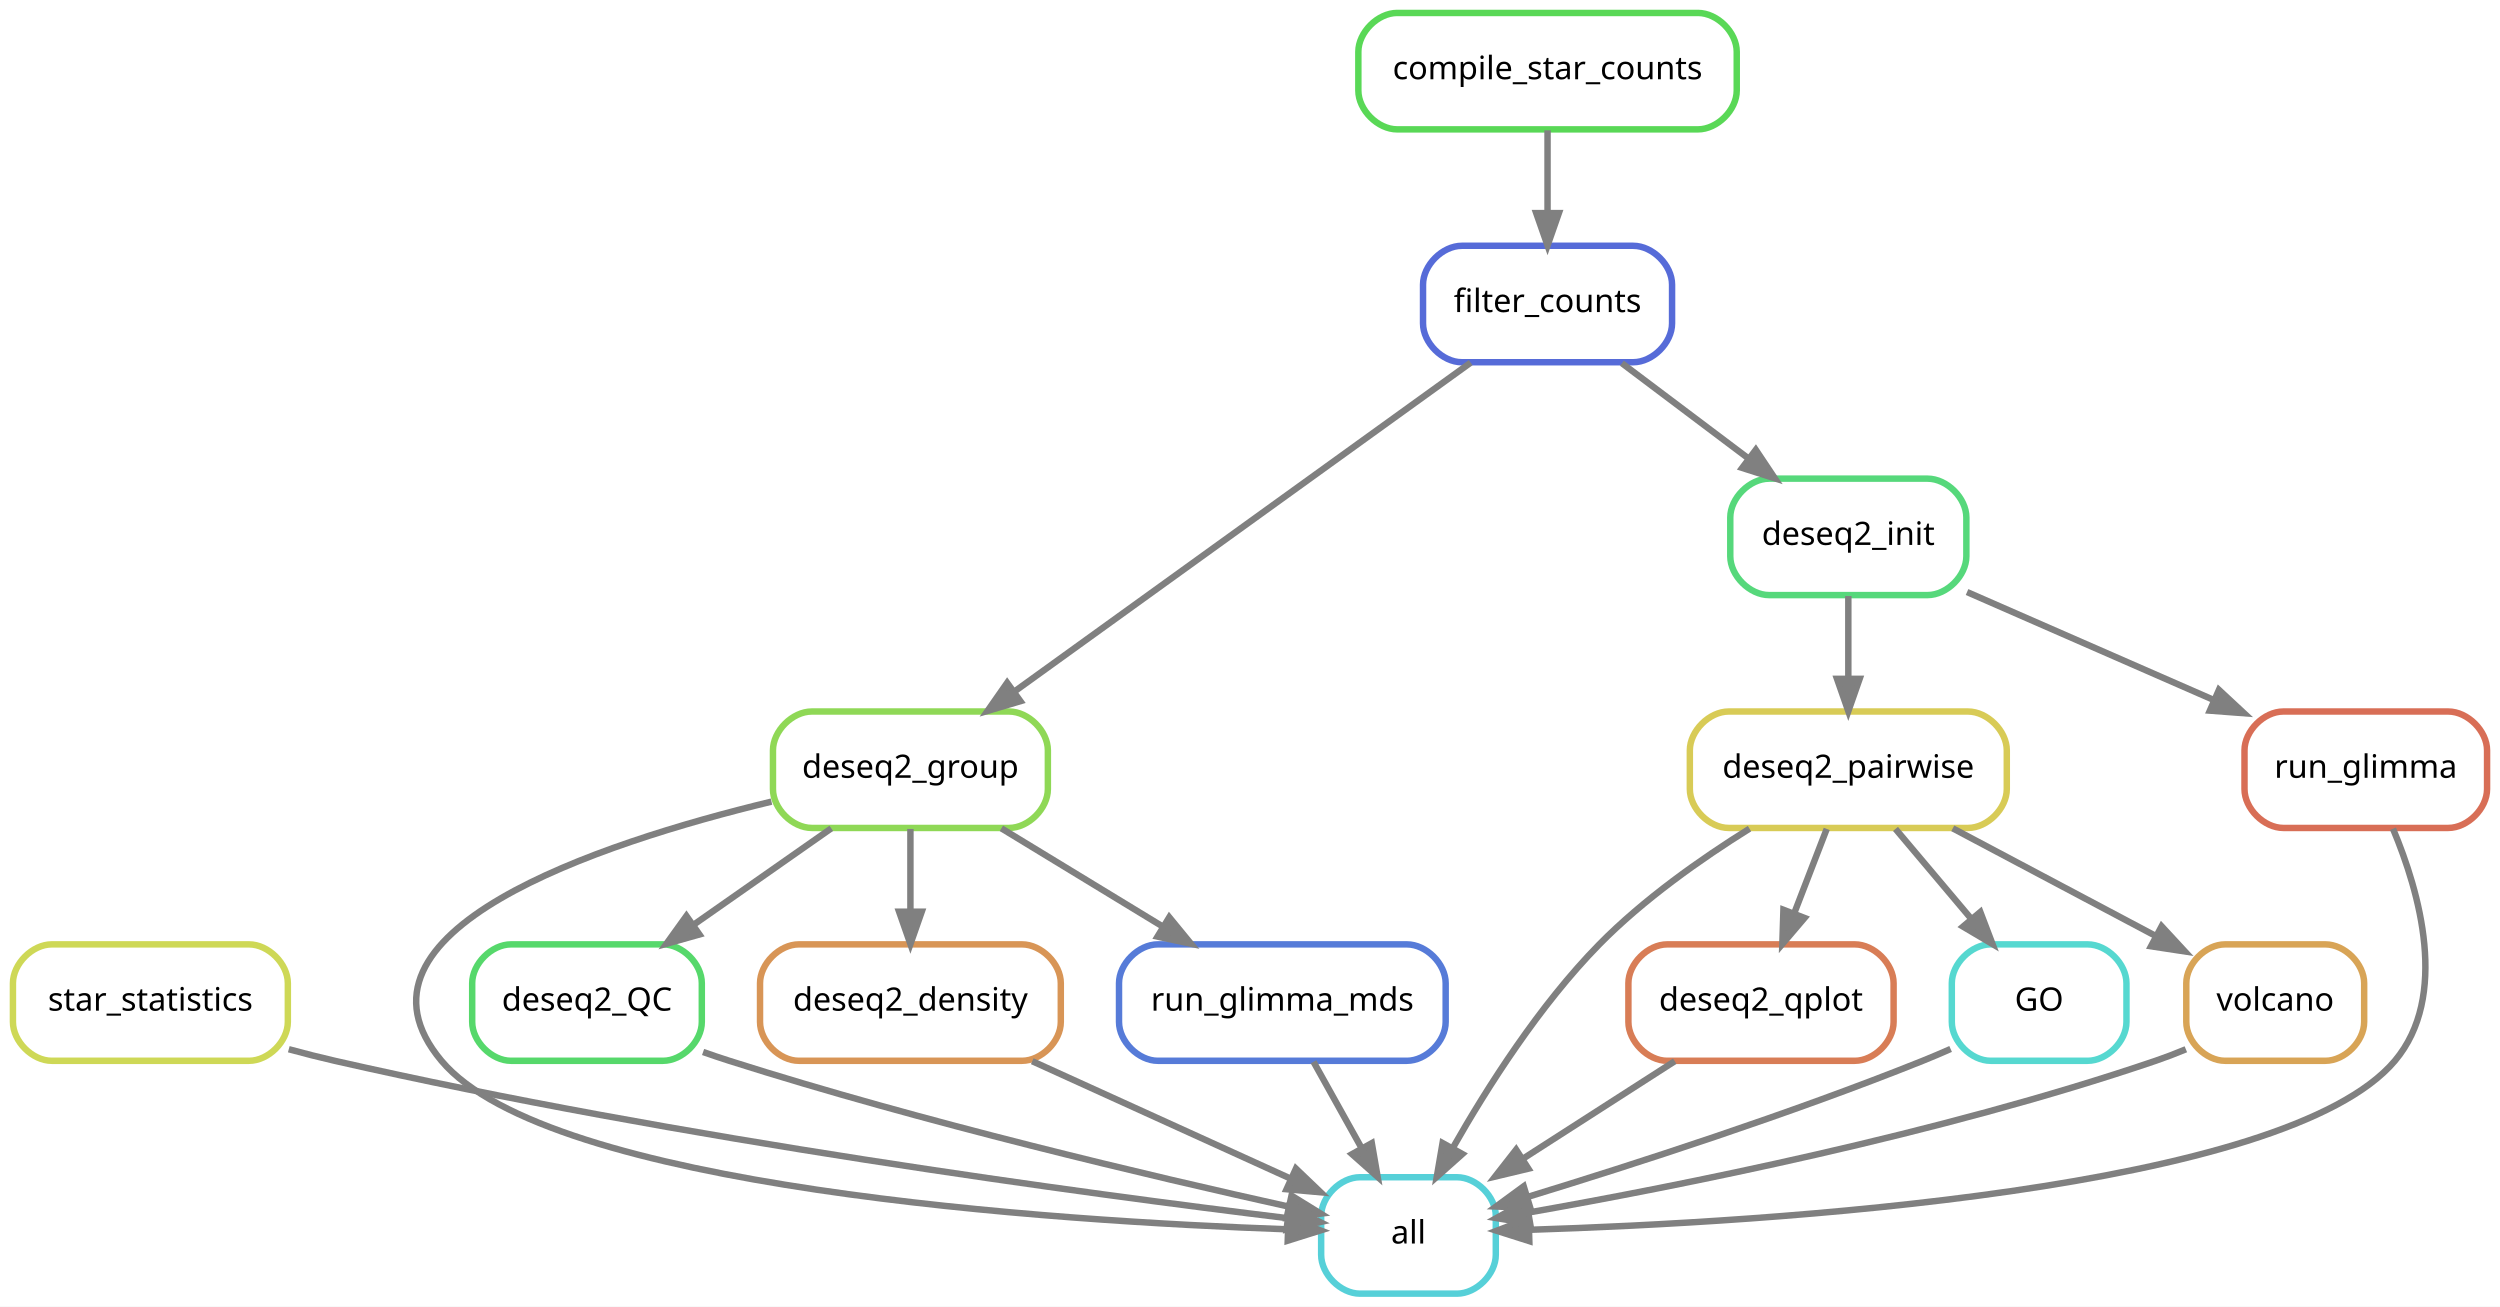
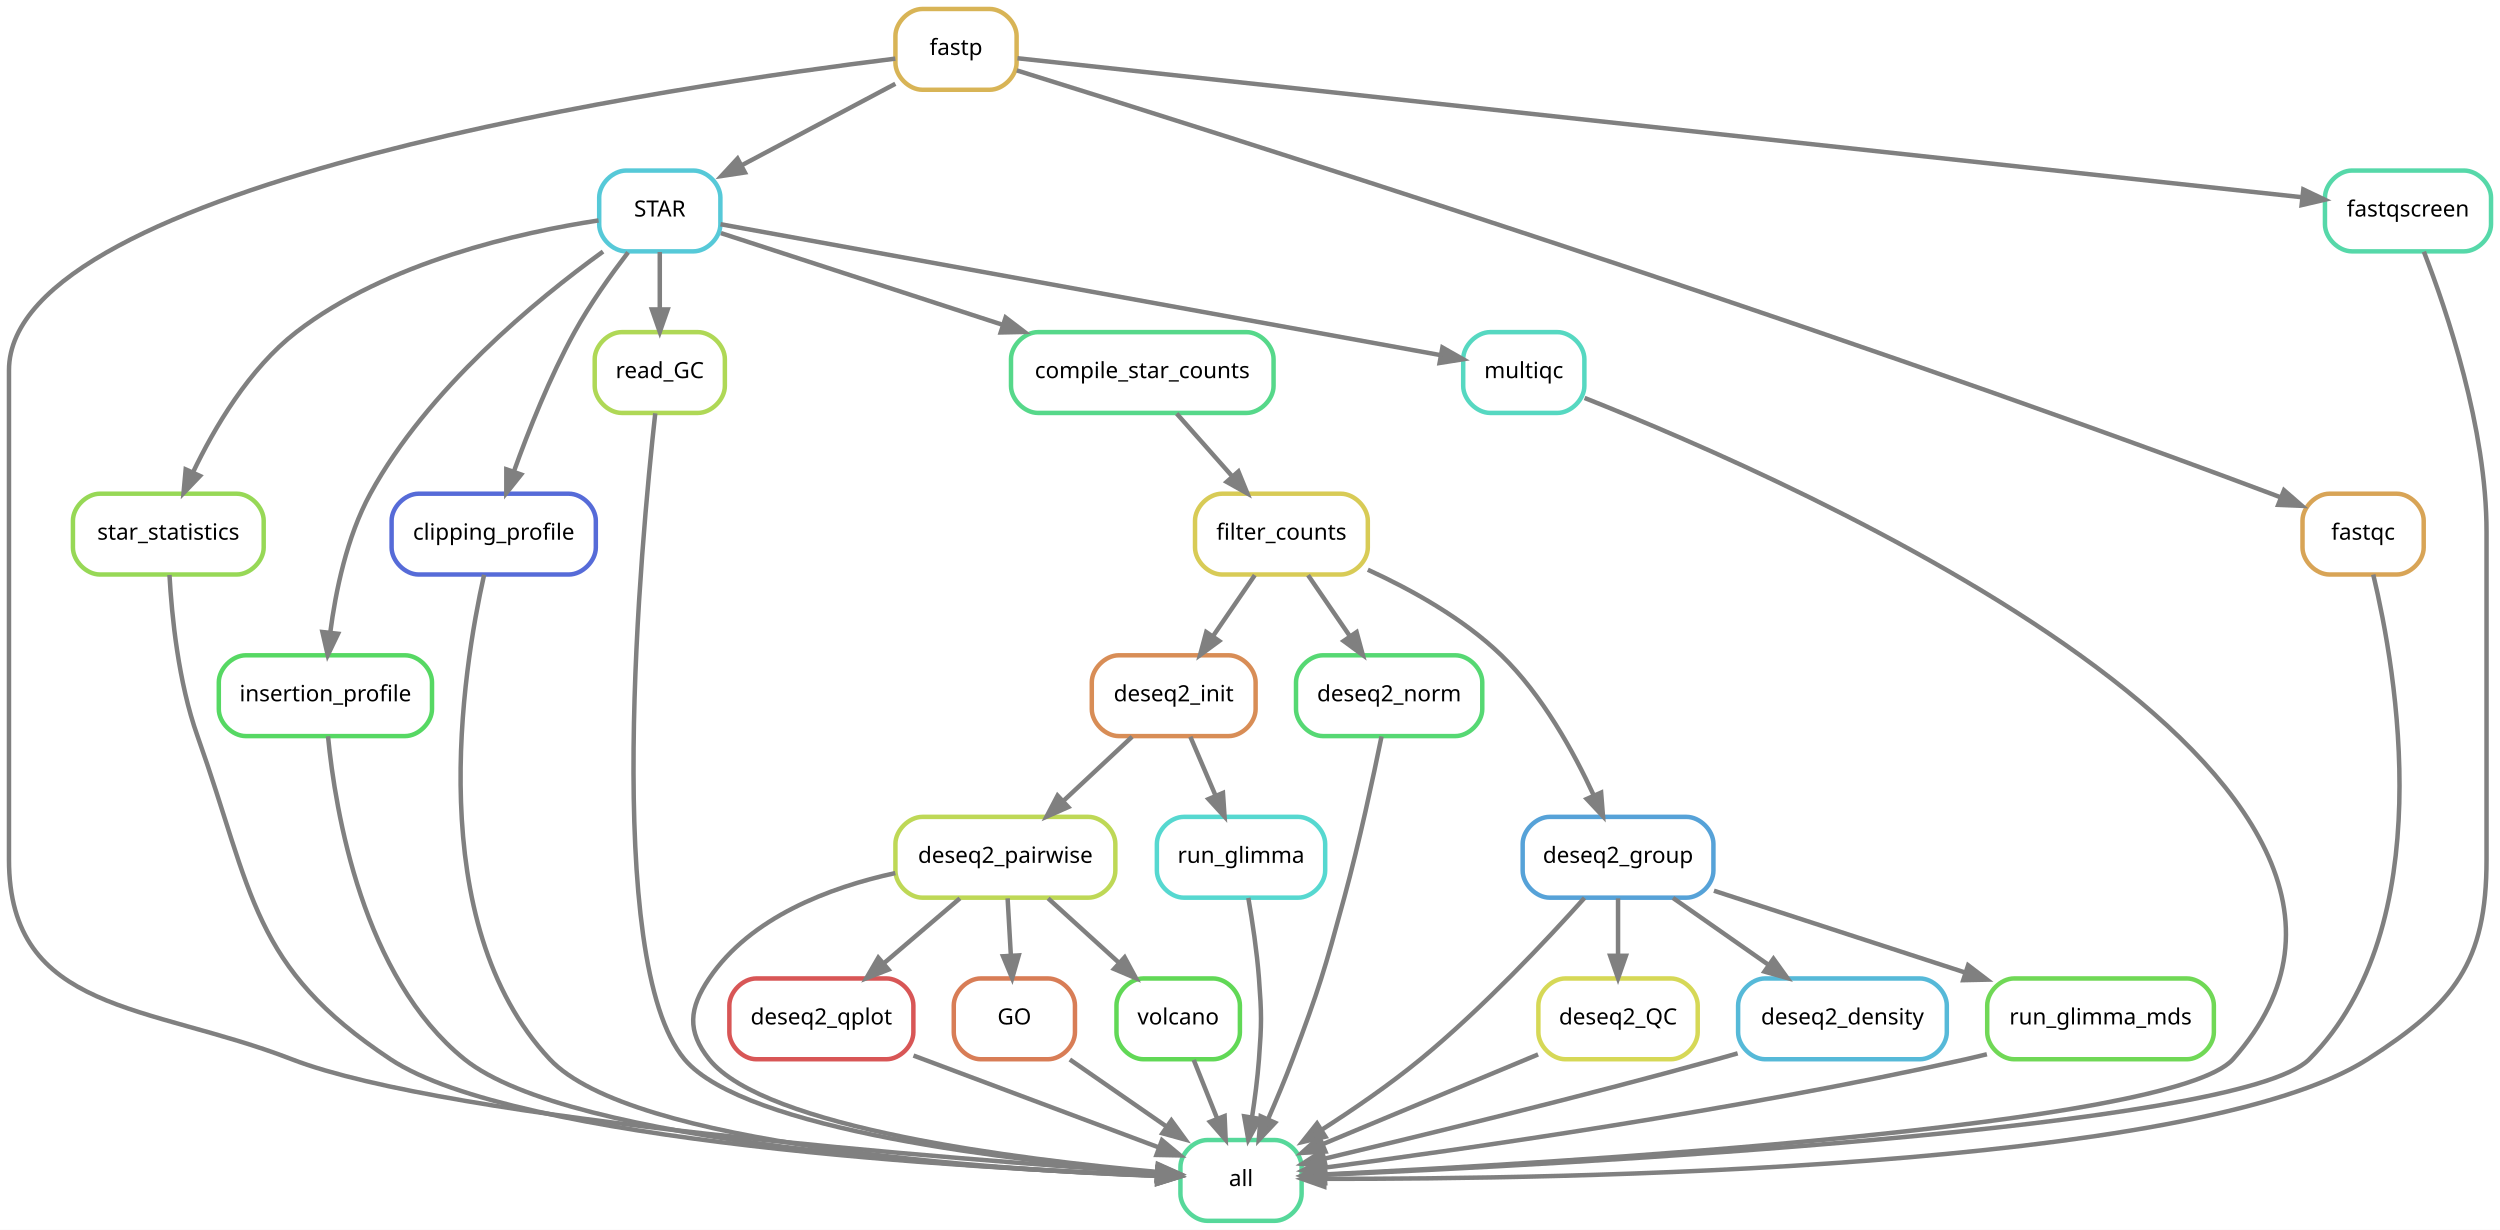
- <svg xmlns="http://www.w3.org/2000/svg" width="773pt" height="404pt" viewBox="0.00 0.00 773.00 404.00">
-   <g id="graph0" class="graph" transform="scale(1 1) rotate(0) translate(4 400)">
-     <polygon fill="white" stroke="none" points="-4,4 -4,-400 769,-400 769,4 -4,4" />
+ <svg xmlns="http://www.w3.org/2000/svg" width="1114pt" height="548pt" viewBox="0.00 0.00 1114.00 548.00">
+   <g id="graph0" class="graph" transform="scale(1 1) rotate(0) translate(4 544)">
+     <polygon fill="white" stroke="transparent" points="-4,4 -4,-544 1110,-544 1110,4 -4,4" />
    <g id="node1" class="node">
-       <path fill="none" stroke="#56d0d8" stroke-width="2" d="M446.5,-36C446.5,-36 416.5,-36 416.5,-36 410.5,-36 404.5,-30 404.5,-24 404.5,-24 404.5,-12 404.5,-12 404.5,-6 410.5,-0 416.5,-0 416.5,-0 446.5,-0 446.5,-0 452.5,-0 458.5,-6 458.5,-12 458.5,-12 458.5,-24 458.5,-24 458.5,-30 452.5,-36 446.5,-36" />
-       <text text-anchor="middle" x="431.5" y="-15.5" font-family="sans" font-size="10.00">all</text>
+       <path fill="none" stroke="#56d89a" stroke-width="2" d="M564,-36C564,-36 534,-36 534,-36 528,-36 522,-30 522,-24 522,-24 522,-12 522,-12 522,-6 528,0 534,0 534,0 564,0 564,0 570,0 576,-6 576,-12 576,-12 576,-24 576,-24 576,-30 570,-36 564,-36" />
+       <text text-anchor="middle" x="549" y="-15.5" font-family="sans" font-size="10.00">all</text>
    </g>
    <g id="node2" class="node">
-       <path fill="none" stroke="#ced856" stroke-width="2" d="M73,-108C73,-108 12,-108 12,-108 6,-108 0,-102 0,-96 0,-96 0,-84 0,-84 0,-78 6,-72 12,-72 12,-72 73,-72 73,-72 79,-72 85,-78 85,-84 85,-84 85,-96 85,-96 85,-102 79,-108 73,-108" />
-       <text text-anchor="middle" x="42.5" y="-87.5" font-family="sans" font-size="10.00">star_statistics</text>
+       <path fill="none" stroke="#d8b456" stroke-width="2" d="M437,-540C437,-540 407,-540 407,-540 401,-540 395,-534 395,-528 395,-528 395,-516 395,-516 395,-510 401,-504 407,-504 407,-504 437,-504 437,-504 443,-504 449,-510 449,-516 449,-516 449,-528 449,-528 449,-534 443,-540 437,-540" />
+       <text text-anchor="middle" x="422" y="-519.5" font-family="sans" font-size="10.00">fastp</text>
+     </g>
+     <g id="edge4" class="edge">
+       <path fill="none" stroke="grey" stroke-width="2" d="M394.96,-517.88C301.82,-506.38 0,-462.68 0,-379 0,-379 0,-379 0,-161 0,-92.44 62.07,-96.78 126,-72 196.2,-44.79 421.97,-27.35 511.71,-21.34" />
+       <polygon fill="grey" stroke="grey" stroke-width="2" points="511.97,-24.83 521.71,-20.68 511.51,-17.85 511.97,-24.83" />
+     </g>
+     <g id="node4" class="node">
+       <path fill="none" stroke="#56c9d8" stroke-width="2" d="M305,-468C305,-468 275,-468 275,-468 269,-468 263,-462 263,-456 263,-456 263,-444 263,-444 263,-438 269,-432 275,-432 275,-432 305,-432 305,-432 311,-432 317,-438 317,-444 317,-444 317,-456 317,-456 317,-462 311,-468 305,-468" />
+       <text text-anchor="middle" x="290" y="-447.5" font-family="sans" font-size="10.00">STAR</text>
+     </g>
+     <g id="edge20" class="edge">
+       <path fill="none" stroke="grey" stroke-width="2" d="M394.97,-506.67C375.17,-496.17 348.08,-481.8 326.38,-470.29" />
+       <polygon fill="grey" stroke="grey" stroke-width="2" points="327.92,-467.15 317.45,-465.56 324.64,-473.33 327.92,-467.15" />
+     </g>
+     <g id="node5" class="node">
+       <path fill="none" stroke="#d8a456" stroke-width="2" d="M1064,-324C1064,-324 1034,-324 1034,-324 1028,-324 1022,-318 1022,-312 1022,-312 1022,-300 1022,-300 1022,-294 1028,-288 1034,-288 1034,-288 1064,-288 1064,-288 1070,-288 1076,-294 1076,-300 1076,-300 1076,-312 1076,-312 1076,-318 1070,-324 1064,-324" />
+       <text text-anchor="middle" x="1049" y="-303.5" font-family="sans" font-size="10.00">fastqc</text>
+     </g>
+     <g id="edge21" class="edge">
+       <path fill="none" stroke="grey" stroke-width="2" d="M449.1,-512.62C532.89,-486.56 794.94,-403.88 1008,-324 1009.4,-323.48 1010.82,-322.93 1012.25,-322.38" />
+       <polygon fill="grey" stroke="grey" stroke-width="2" points="1013.76,-325.55 1021.76,-318.6 1011.17,-319.04 1013.76,-325.55" />
+     </g>
+     <g id="node6" class="node">
+       <path fill="none" stroke="#56d8a9" stroke-width="2" d="M1094,-468C1094,-468 1044,-468 1044,-468 1038,-468 1032,-462 1032,-456 1032,-456 1032,-444 1032,-444 1032,-438 1038,-432 1044,-432 1044,-432 1094,-432 1094,-432 1100,-432 1106,-438 1106,-444 1106,-444 1106,-456 1106,-456 1106,-462 1100,-468 1094,-468" />
+       <text text-anchor="middle" x="1069" y="-447.5" font-family="sans" font-size="10.00">fastqscreen</text>
+     </g>
+     <g id="edge22" class="edge">
+       <path fill="none" stroke="grey" stroke-width="2" d="M449.39,-518.04C549.28,-507.23 894.82,-469.84 1021.75,-456.11" />
+       <polygon fill="grey" stroke="grey" stroke-width="2" points="1022.36,-459.57 1031.93,-455.01 1021.61,-452.61 1022.36,-459.57" />
+     </g>
+     <g id="node3" class="node">
+       <path fill="none" stroke="#97d856" stroke-width="2" d="M101.5,-324C101.5,-324 40.5,-324 40.5,-324 34.5,-324 28.5,-318 28.5,-312 28.5,-312 28.5,-300 28.5,-300 28.5,-294 34.5,-288 40.5,-288 40.5,-288 101.5,-288 101.5,-288 107.5,-288 113.5,-294 113.5,-300 113.5,-300 113.5,-312 113.5,-312 113.5,-318 107.5,-324 101.5,-324" />
+       <text text-anchor="middle" x="71" y="-303.5" font-family="sans" font-size="10.00">star_statistics</text>
+     </g>
+     <g id="edge18" class="edge">
+       <path fill="none" stroke="grey" stroke-width="2" d="M71.52,-287.79C72.53,-269.51 75.47,-239.98 84,-216 108.98,-145.77 107.88,-113.21 170,-72 225.62,-35.11 427.36,-23.48 511.62,-20.18" />
+       <polygon fill="grey" stroke="grey" stroke-width="2" points="511.91,-23.67 521.77,-19.8 511.65,-16.68 511.91,-23.67" />
+     </g>
+     <g id="edge19" class="edge">
+       <path fill="none" stroke="grey" stroke-width="2" d="M262.72,-445.78C228.23,-440.52 168.48,-427.33 128,-396 106.93,-379.69 91.42,-353.24 81.94,-333.41" />
+       <polygon fill="grey" stroke="grey" stroke-width="2" points="85.11,-331.92 77.78,-324.27 78.74,-334.83 85.11,-331.92" />
+     </g>
+     <g id="node7" class="node">
+       <path fill="none" stroke="#56d863" stroke-width="2" d="M176.5,-252C176.5,-252 105.5,-252 105.5,-252 99.5,-252 93.5,-246 93.5,-240 93.5,-240 93.5,-228 93.5,-228 93.5,-222 99.5,-216 105.5,-216 105.5,-216 176.5,-216 176.5,-216 182.5,-216 188.5,-222 188.5,-228 188.5,-228 188.5,-240 188.5,-240 188.5,-246 182.5,-252 176.5,-252" />
+       <text text-anchor="middle" x="141" y="-231.5" font-family="sans" font-size="10.00">insertion_profile</text>
+     </g>
+     <g id="edge23" class="edge">
+       <path fill="none" stroke="grey" stroke-width="2" d="M264.71,-431.91C234.95,-410.39 186.4,-370.53 161,-324 150.53,-304.83 145.54,-280.48 143.16,-262.1" />
+       <polygon fill="grey" stroke="grey" stroke-width="2" points="146.63,-261.6 142.04,-252.05 139.67,-262.37 146.63,-261.6" />
+     </g>
+     <g id="node8" class="node">
+       <path fill="none" stroke="#566bd8" stroke-width="2" d="M249.5,-324C249.5,-324 182.5,-324 182.5,-324 176.5,-324 170.5,-318 170.5,-312 170.5,-312 170.5,-300 170.5,-300 170.5,-294 176.5,-288 182.5,-288 182.5,-288 249.5,-288 249.5,-288 255.5,-288 261.5,-294 261.5,-300 261.5,-300 261.5,-312 261.5,-312 261.5,-318 255.5,-324 249.5,-324" />
+       <text text-anchor="middle" x="216" y="-303.5" font-family="sans" font-size="10.00">clipping_profile</text>
+     </g>
+     <g id="edge24" class="edge">
+       <path fill="none" stroke="grey" stroke-width="2" d="M275.88,-431.55C268.19,-421.53 258.88,-408.5 252,-396 241,-376.01 231.47,-351.95 224.98,-333.89" />
+       <polygon fill="grey" stroke="grey" stroke-width="2" points="228.22,-332.56 221.61,-324.28 221.62,-334.87 228.22,-332.56" />
+     </g>
+     <g id="node9" class="node">
+       <path fill="none" stroke="#afd856" stroke-width="2" d="M307,-396C307,-396 273,-396 273,-396 267,-396 261,-390 261,-384 261,-384 261,-372 261,-372 261,-366 267,-360 273,-360 273,-360 307,-360 307,-360 313,-360 319,-366 319,-372 319,-372 319,-384 319,-384 319,-390 313,-396 307,-396" />
+       <text text-anchor="middle" x="290" y="-375.5" font-family="sans" font-size="10.00">read_GC</text>
+     </g>
+     <g id="edge25" class="edge">
+       <path fill="none" stroke="grey" stroke-width="2" d="M290,-431.7C290,-423.98 290,-414.71 290,-406.11" />
+       <polygon fill="grey" stroke="grey" stroke-width="2" points="293.5,-406.1 290,-396.1 286.5,-406.1 293.5,-406.1" />
+     </g>
+     <g id="node13" class="node">
+       <path fill="none" stroke="#56d88a" stroke-width="2" d="M551.5,-396C551.5,-396 458.5,-396 458.5,-396 452.5,-396 446.5,-390 446.5,-384 446.5,-384 446.5,-372 446.5,-372 446.5,-366 452.5,-360 458.5,-360 458.5,-360 551.5,-360 551.5,-360 557.5,-360 563.5,-366 563.5,-372 563.5,-372 563.5,-384 563.5,-384 563.5,-390 557.5,-396 551.5,-396" />
+       <text text-anchor="middle" x="505" y="-375.5" font-family="sans" font-size="10.00">compile_star_counts</text>
+     </g>
+     <g id="edge29" class="edge">
+       <path fill="none" stroke="grey" stroke-width="2" d="M317.23,-440.13C348.61,-429.92 401.2,-412.8 442.75,-399.27" />
+       <polygon fill="grey" stroke="grey" stroke-width="2" points="444.09,-402.51 452.52,-396.09 441.92,-395.86 444.09,-402.51" />
+     </g>
+     <g id="node14" class="node">
+       <path fill="none" stroke="#56d8c1" stroke-width="2" d="M690,-396C690,-396 660,-396 660,-396 654,-396 648,-390 648,-384 648,-384 648,-372 648,-372 648,-366 654,-360 660,-360 660,-360 690,-360 690,-360 696,-360 702,-366 702,-372 702,-372 702,-384 702,-384 702,-390 696,-396 690,-396" />
+       <text text-anchor="middle" x="675" y="-375.5" font-family="sans" font-size="10.00">multiqc</text>
+     </g>
+     <g id="edge30" class="edge">
+       <path fill="none" stroke="grey" stroke-width="2" d="M317.07,-444.08C384.59,-431.8 560.51,-399.82 637.74,-385.78" />
+       <polygon fill="grey" stroke="grey" stroke-width="2" points="638.74,-389.15 647.96,-383.92 637.49,-382.26 638.74,-389.15" />
+     </g>
+     <g id="edge15" class="edge">
+       <path fill="none" stroke="grey" stroke-width="2" d="M1053.51,-287.99C1063.78,-244.99 1083.7,-131.19 1025,-72 994.22,-40.97 692.93,-25.16 586.23,-20.5" />
+       <polygon fill="grey" stroke="grey" stroke-width="2" points="586.37,-17 576.23,-20.07 586.07,-24 586.37,-17" />
+     </g>
+     <g id="edge14" class="edge">
+       <path fill="none" stroke="grey" stroke-width="2" d="M1076.08,-431.85C1086.31,-405.49 1104,-353.21 1104,-307 1104,-307 1104,-307 1104,-161 1104,-114.96 1089.77,-96.82 1051,-72 974.01,-22.71 689.13,-18.56 586.31,-18.71" />
+       <polygon fill="grey" stroke="grey" stroke-width="2" points="586.09,-15.21 576.1,-18.74 586.11,-22.21 586.09,-15.21" />
+     </g>
+     <g id="edge11" class="edge">
+       <path fill="none" stroke="grey" stroke-width="2" d="M142.16,-215.91C145.4,-182.48 157.61,-108.52 203,-72 250.01,-34.17 432.29,-23.14 511.69,-20.09" />
+       <polygon fill="grey" stroke="grey" stroke-width="2" points="511.87,-23.59 521.74,-19.73 511.62,-16.59 511.87,-23.59" />
+     </g>
+     <g id="edge12" class="edge">
+       <path fill="none" stroke="grey" stroke-width="2" d="M211.72,-287.87C202.14,-245.09 184.07,-132.67 241,-72 277.27,-33.35 437.6,-22.82 511.48,-20.01" />
+       <polygon fill="grey" stroke="grey" stroke-width="2" points="511.86,-23.49 521.73,-19.64 511.61,-16.5 511.86,-23.49" />
+     </g>
+     <g id="edge17" class="edge">
+       <path fill="none" stroke="grey" stroke-width="2" d="M287.98,-359.8C281.59,-301.97 264.3,-115.73 301,-72 327.62,-40.28 449.03,-26.56 511.55,-21.51" />
+       <polygon fill="grey" stroke="grey" stroke-width="2" points="512.08,-24.98 521.78,-20.72 511.54,-18 512.08,-24.98" />
+     </g>
+     <g id="node10" class="node">
+       <path fill="none" stroke="#bed856" stroke-width="2" d="M481,-180C481,-180 407,-180 407,-180 401,-180 395,-174 395,-168 395,-168 395,-156 395,-156 395,-150 401,-144 407,-144 407,-144 481,-144 481,-144 487,-144 493,-150 493,-156 493,-156 493,-168 493,-168 493,-174 487,-180 481,-180" />
+       <text text-anchor="middle" x="444" y="-159.5" font-family="sans" font-size="10.00">deseq2_pairwise</text>
+     </g>
+     <g id="edge10" class="edge">
+       <path fill="none" stroke="grey" stroke-width="2" d="M394.94,-154.97C365.57,-148.55 330.46,-135.31 312,-108 303.04,-94.75 302,-84.49 312,-72 336.56,-41.35 450.9,-27.24 511.33,-21.83" />
+       <polygon fill="grey" stroke="grey" stroke-width="2" points="511.94,-25.29 521.61,-20.95 511.34,-18.32 511.94,-25.29" />
+     </g>
+     <g id="node19" class="node">
+       <path fill="none" stroke="#d85656" stroke-width="2" d="M391,-108C391,-108 333,-108 333,-108 327,-108 321,-102 321,-96 321,-96 321,-84 321,-84 321,-78 327,-72 333,-72 333,-72 391,-72 391,-72 397,-72 403,-78 403,-84 403,-84 403,-96 403,-96 403,-102 397,-108 391,-108" />
+       <text text-anchor="middle" x="362" y="-87.5" font-family="sans" font-size="10.00">deseq2_qplot</text>
+     </g>
+     <g id="edge35" class="edge">
+       <path fill="none" stroke="grey" stroke-width="2" d="M423.73,-143.7C413.5,-134.97 400.94,-124.24 389.82,-114.75" />
+       <polygon fill="grey" stroke="grey" stroke-width="2" points="391.91,-111.94 382.04,-108.1 387.37,-117.26 391.91,-111.94" />
+     </g>
+     <g id="node20" class="node">
+       <path fill="none" stroke="#d87d56" stroke-width="2" d="M463,-108C463,-108 433,-108 433,-108 427,-108 421,-102 421,-96 421,-96 421,-84 421,-84 421,-78 427,-72 433,-72 433,-72 463,-72 463,-72 469,-72 475,-78 475,-84 475,-84 475,-96 475,-96 475,-102 469,-108 463,-108" />
+       <text text-anchor="middle" x="448" y="-87.5" font-family="sans" font-size="10.00">GO</text>
+     </g>
+     <g id="edge36" class="edge">
+       <path fill="none" stroke="grey" stroke-width="2" d="M444.99,-143.7C445.43,-135.98 445.96,-126.71 446.45,-118.11" />
+       <polygon fill="grey" stroke="grey" stroke-width="2" points="449.95,-118.29 447.02,-108.1 442.96,-117.89 449.95,-118.29" />
+     </g>
+     <g id="node21" class="node">
+       <path fill="none" stroke="#61d856" stroke-width="2" d="M536.5,-108C536.5,-108 505.5,-108 505.5,-108 499.5,-108 493.5,-102 493.5,-96 493.5,-96 493.5,-84 493.5,-84 493.5,-78 499.5,-72 505.5,-72 505.5,-72 536.5,-72 536.5,-72 542.5,-72 548.5,-78 548.5,-84 548.5,-84 548.5,-96 548.5,-96 548.5,-102 542.5,-108 536.5,-108" />
+       <text text-anchor="middle" x="521" y="-87.5" font-family="sans" font-size="10.00">volcano</text>
+     </g>
+     <g id="edge37" class="edge">
+       <path fill="none" stroke="grey" stroke-width="2" d="M463.03,-143.7C472.54,-135.05 484.21,-124.45 494.57,-115.03" />
+       <polygon fill="grey" stroke="grey" stroke-width="2" points="497.14,-117.42 502.19,-108.1 492.43,-112.24 497.14,-117.42" />
+     </g>
+     <g id="node11" class="node">
+       <path fill="none" stroke="#d88d56" stroke-width="2" d="M543.5,-252C543.5,-252 494.5,-252 494.5,-252 488.5,-252 482.5,-246 482.5,-240 482.5,-240 482.5,-228 482.5,-228 482.5,-222 488.5,-216 494.5,-216 494.5,-216 543.5,-216 543.5,-216 549.5,-216 555.5,-222 555.5,-228 555.5,-228 555.5,-240 555.5,-240 555.5,-246 549.5,-252 543.5,-252" />
+       <text text-anchor="middle" x="519" y="-231.5" font-family="sans" font-size="10.00">deseq2_init</text>
+     </g>
+     <g id="edge26" class="edge">
+       <path fill="none" stroke="grey" stroke-width="2" d="M500.46,-215.7C491.2,-207.05 479.84,-196.45 469.74,-187.03" />
+       <polygon fill="grey" stroke="grey" stroke-width="2" points="472.02,-184.37 462.33,-180.1 467.25,-189.49 472.02,-184.37" />
+     </g>
+     <g id="node22" class="node">
+       <path fill="none" stroke="#56d8d0" stroke-width="2" d="M574.5,-180C574.5,-180 523.5,-180 523.5,-180 517.5,-180 511.5,-174 511.5,-168 511.5,-168 511.5,-156 511.5,-156 511.5,-150 517.5,-144 523.5,-144 523.5,-144 574.5,-144 574.5,-144 580.5,-144 586.5,-150 586.5,-156 586.5,-156 586.5,-168 586.5,-168 586.5,-174 580.5,-180 574.5,-180" />
+       <text text-anchor="middle" x="549" y="-159.5" font-family="sans" font-size="10.00">run_glimma</text>
+     </g>
+     <g id="edge38" class="edge">
+       <path fill="none" stroke="grey" stroke-width="2" d="M526.42,-215.7C529.79,-207.81 533.87,-198.3 537.62,-189.55" />
+       <polygon fill="grey" stroke="grey" stroke-width="2" points="540.95,-190.67 541.67,-180.1 534.51,-187.92 540.95,-190.67" />
+     </g>
+     <g id="node12" class="node">
+       <path fill="none" stroke="#d8cb56" stroke-width="2" d="M593.5,-324C593.5,-324 540.5,-324 540.5,-324 534.5,-324 528.5,-318 528.5,-312 528.5,-312 528.5,-300 528.5,-300 528.5,-294 534.5,-288 540.5,-288 540.5,-288 593.5,-288 593.5,-288 599.5,-288 605.5,-294 605.5,-300 605.5,-300 605.5,-312 605.5,-312 605.5,-318 599.5,-324 593.5,-324" />
+       <text text-anchor="middle" x="567" y="-303.5" font-family="sans" font-size="10.00">filter_counts</text>
+     </g>
+     <g id="edge27" class="edge">
+       <path fill="none" stroke="grey" stroke-width="2" d="M555.13,-287.7C549.5,-279.47 542.65,-269.48 536.43,-260.42" />
+       <polygon fill="grey" stroke="grey" stroke-width="2" points="539.27,-258.37 530.73,-252.1 533.5,-262.33 539.27,-258.37" />
+     </g>
+     <g id="node15" class="node">
+       <path fill="none" stroke="#56d873" stroke-width="2" d="M644.5,-252C644.5,-252 585.5,-252 585.5,-252 579.5,-252 573.5,-246 573.5,-240 573.5,-240 573.5,-228 573.5,-228 573.5,-222 579.5,-216 585.5,-216 585.5,-216 644.5,-216 644.5,-216 650.5,-216 656.5,-222 656.5,-228 656.5,-228 656.5,-240 656.5,-240 656.5,-246 650.5,-252 644.5,-252" />
+       <text text-anchor="middle" x="615" y="-231.5" font-family="sans" font-size="10.00">deseq2_norm</text>
+     </g>
+     <g id="edge31" class="edge">
+       <path fill="none" stroke="grey" stroke-width="2" d="M578.87,-287.7C584.5,-279.47 591.35,-269.48 597.57,-260.42" />
+       <polygon fill="grey" stroke="grey" stroke-width="2" points="600.5,-262.33 603.27,-252.1 594.73,-258.37 600.5,-262.33" />
+     </g>
+     <g id="node16" class="node">
+       <path fill="none" stroke="#56a2d8" stroke-width="2" d="M747.5,-180C747.5,-180 686.5,-180 686.5,-180 680.5,-180 674.5,-174 674.5,-168 674.5,-168 674.5,-156 674.5,-156 674.5,-150 680.5,-144 686.5,-144 686.5,-144 747.5,-144 747.5,-144 753.5,-144 759.5,-150 759.5,-156 759.5,-156 759.5,-168 759.5,-168 759.5,-174 753.5,-180 747.5,-180" />
+       <text text-anchor="middle" x="717" y="-159.5" font-family="sans" font-size="10.00">deseq2_group</text>
+     </g>
+     <g id="edge32" class="edge">
+       <path fill="none" stroke="grey" stroke-width="2" d="M605.5,-290.13C624.99,-281.21 648.04,-268.41 665,-252 683.29,-234.3 697.31,-208.8 706.15,-189.63" />
+       <polygon fill="grey" stroke="grey" stroke-width="2" points="709.46,-190.82 710.3,-180.26 703.05,-187.98 709.46,-190.82" />
+     </g>
+     <g id="edge28" class="edge">
+       <path fill="none" stroke="grey" stroke-width="2" d="M520.33,-359.7C527.76,-351.3 536.82,-341.07 544.98,-331.86" />
+       <polygon fill="grey" stroke="grey" stroke-width="2" points="547.84,-333.91 551.85,-324.1 542.6,-329.27 547.84,-333.91" />
+     </g>
+     <g id="edge16" class="edge">
+       <path fill="none" stroke="grey" stroke-width="2" d="M702.09,-366.67C796.71,-329.16 1100.94,-195.91 991,-72 964.28,-41.88 688.21,-25.68 586.42,-20.69" />
+       <polygon fill="grey" stroke="grey" stroke-width="2" points="586.45,-17.19 576.29,-20.21 586.11,-24.18 586.45,-17.19" />
+     </g>
+     <g id="edge13" class="edge">
+       <path fill="none" stroke="grey" stroke-width="2" d="M611.61,-215.83C607.95,-197.82 601.72,-168.76 595,-144 586.2,-111.58 583.81,-103.45 572,-72 568.7,-63.23 564.75,-53.8 561.06,-45.36" />
+       <polygon fill="grey" stroke="grey" stroke-width="2" points="564.16,-43.72 556.9,-36.01 557.76,-46.57 564.16,-43.72" />
+     </g>
+     <g id="edge6" class="edge">
+       <path fill="none" stroke="grey" stroke-width="2" d="M702.05,-143.89C685.25,-125.16 656.7,-94.77 629,-72 615.25,-60.7 599.05,-49.6 584.83,-40.5" />
+       <polygon fill="grey" stroke="grey" stroke-width="2" points="586.6,-37.48 576.27,-35.11 582.87,-43.4 586.6,-37.48" />
+     </g>
+     <g id="node17" class="node">
+       <path fill="none" stroke="#d6d856" stroke-width="2" d="M740.5,-108C740.5,-108 693.5,-108 693.5,-108 687.5,-108 681.5,-102 681.5,-96 681.5,-96 681.5,-84 681.5,-84 681.5,-78 687.5,-72 693.5,-72 693.5,-72 740.5,-72 740.5,-72 746.5,-72 752.5,-78 752.5,-84 752.5,-84 752.5,-96 752.5,-96 752.5,-102 746.5,-108 740.5,-108" />
+       <text text-anchor="middle" x="717" y="-87.5" font-family="sans" font-size="10.00">deseq2_QC</text>
+     </g>
+     <g id="edge33" class="edge">
+       <path fill="none" stroke="grey" stroke-width="2" d="M717,-143.7C717,-135.98 717,-126.71 717,-118.11" />
+       <polygon fill="grey" stroke="grey" stroke-width="2" points="720.5,-118.1 717,-108.1 713.5,-118.1 720.5,-118.1" />
+     </g>
+     <g id="node18" class="node">
+       <path fill="none" stroke="#56b9d8" stroke-width="2" d="M851.5,-108C851.5,-108 782.5,-108 782.5,-108 776.5,-108 770.5,-102 770.5,-96 770.5,-96 770.5,-84 770.5,-84 770.5,-78 776.5,-72 782.5,-72 782.5,-72 851.5,-72 851.5,-72 857.5,-72 863.5,-78 863.5,-84 863.5,-84 863.5,-96 863.5,-96 863.5,-102 857.5,-108 851.5,-108" />
+       <text text-anchor="middle" x="817" y="-87.5" font-family="sans" font-size="10.00">deseq2_density</text>
+     </g>
+     <g id="edge34" class="edge">
+       <path fill="none" stroke="grey" stroke-width="2" d="M741.46,-143.88C754.3,-134.89 770.2,-123.76 784.09,-114.03" />
+       <polygon fill="grey" stroke="grey" stroke-width="2" points="786.26,-116.79 792.44,-108.19 782.24,-111.06 786.26,-116.79" />
+     </g>
+     <g id="node23" class="node">
+       <path fill="none" stroke="#70d856" stroke-width="2" d="M970.5,-108C970.5,-108 893.5,-108 893.5,-108 887.5,-108 881.5,-102 881.5,-96 881.5,-96 881.5,-84 881.5,-84 881.5,-78 887.5,-72 893.5,-72 893.5,-72 970.5,-72 970.5,-72 976.5,-72 982.5,-78 982.5,-84 982.5,-84 982.5,-96 982.5,-96 982.5,-102 976.5,-108 970.5,-108" />
+       <text text-anchor="middle" x="932" y="-87.5" font-family="sans" font-size="10.00">run_glimma_mds</text>
+     </g>
+     <g id="edge39" class="edge">
+       <path fill="none" stroke="grey" stroke-width="2" d="M759.73,-147.09C791.75,-136.66 835.98,-122.26 871.61,-110.66" />
+       <polygon fill="grey" stroke="grey" stroke-width="2" points="872.99,-113.89 881.41,-107.47 870.82,-107.24 872.99,-113.89" />
+     </g>
+     <g id="edge7" class="edge">
+       <path fill="none" stroke="grey" stroke-width="2" d="M681.37,-74.15C653.2,-62.42 614.01,-46.09 585.59,-34.25" />
+       <polygon fill="grey" stroke="grey" stroke-width="2" points="586.6,-30.87 576.02,-30.26 583.91,-37.34 586.6,-30.87" />
+     </g>
+     <g id="edge5" class="edge">
+       <path fill="none" stroke="grey" stroke-width="2" d="M770.3,-74.63C767.16,-73.73 764.04,-72.84 761,-72 700.03,-55.13 628.54,-37.75 586.1,-27.68" />
+       <polygon fill="grey" stroke="grey" stroke-width="2" points="586.76,-24.24 576.22,-25.35 585.15,-31.05 586.76,-24.24" />
+     </g>
+     <g id="edge1" class="edge">
+       <path fill="none" stroke="grey" stroke-width="2" d="M403.04,-73.64C435.63,-61.44 480.81,-44.53 512.23,-32.76" />
+       <polygon fill="grey" stroke="grey" stroke-width="2" points="513.78,-35.92 521.92,-29.14 511.33,-29.36 513.78,-35.92" />
+     </g>
+     <g id="edge3" class="edge">
+       <path fill="none" stroke="grey" stroke-width="2" d="M472.71,-71.88C485.67,-62.89 501.73,-51.76 515.77,-42.03" />
+       <polygon fill="grey" stroke="grey" stroke-width="2" points="517.97,-44.76 524.2,-36.19 513.98,-39.01 517.97,-44.76" />
+     </g>
+     <g id="edge9" class="edge">
+       <path fill="none" stroke="grey" stroke-width="2" d="M527.92,-71.7C531.07,-63.81 534.88,-54.3 538.38,-45.55" />
+       <polygon fill="grey" stroke="grey" stroke-width="2" points="541.69,-46.69 542.16,-36.1 535.19,-44.09 541.69,-46.69" />
+     </g>
+     <g id="edge2" class="edge">
+       <path fill="none" stroke="grey" stroke-width="2" d="M552.25,-143.89C554.05,-133.54 556.09,-120.06 557,-108 558.2,-92.04 558.2,-87.96 557,-72 556.36,-63.52 555.16,-54.34 553.88,-46.04" />
+       <polygon fill="grey" stroke="grey" stroke-width="2" points="557.32,-45.41 552.25,-36.11 550.42,-46.55 557.32,-45.41" />
    </g>
    <g id="edge8" class="edge">
-       <path fill="none" stroke="grey" stroke-width="2" d="M85.29,-75.58C90.061,-74.281 94.868,-73.055 99.5,-72 205.212,-47.908 332.311,-30.874 394.104,-23.34" />
-       <polygon fill="grey" stroke="grey" stroke-width="2" points="394.646,-26.8 404.156,-22.128 393.809,-19.85 394.646,-26.8" />
-     </g>
-     <g id="node3" class="node">
-       <path fill="none" stroke="#d8cb56" stroke-width="2" d="M604.5,-180C604.5,-180 530.5,-180 530.5,-180 524.5,-180 518.5,-174 518.5,-168 518.5,-168 518.5,-156 518.5,-156 518.5,-150 524.5,-144 530.5,-144 530.5,-144 604.5,-144 604.5,-144 610.5,-144 616.5,-150 616.5,-156 616.5,-156 616.5,-168 616.5,-168 616.5,-174 610.5,-180 604.5,-180" />
-       <text text-anchor="middle" x="567.5" y="-159.5" font-family="sans" font-size="10.00">deseq2_pairwise</text>
-     </g>
-     <g id="edge6" class="edge">
-       <path fill="none" stroke="grey" stroke-width="2" d="M536.952,-143.779C521.922,-134.404 504.15,-121.89 490.5,-108 472.048,-89.223 455.912,-63.892 445.201,-45.055" />
-       <polygon fill="grey" stroke="grey" stroke-width="2" points="448.161,-43.176 440.251,-36.127 442.039,-46.57 448.161,-43.176" />
-     </g>
-     <g id="node7" class="node">
-       <path fill="none" stroke="#d87d56" stroke-width="2" d="M569.5,-108C569.5,-108 511.5,-108 511.5,-108 505.5,-108 499.5,-102 499.5,-96 499.5,-96 499.5,-84 499.5,-84 499.5,-78 505.5,-72 511.5,-72 511.5,-72 569.5,-72 569.5,-72 575.5,-72 581.5,-78 581.5,-84 581.5,-84 581.5,-96 581.5,-96 581.5,-102 575.5,-108 569.5,-108" />
-       <text text-anchor="middle" x="540.5" y="-87.5" font-family="sans" font-size="10.00">deseq2_qplot</text>
-     </g>
-     <g id="edge15" class="edge">
-       <path fill="none" stroke="grey" stroke-width="2" d="M560.826,-143.697C557.785,-135.813 554.117,-126.304 550.739,-117.546" />
-       <polygon fill="grey" stroke="grey" stroke-width="2" points="553.962,-116.175 547.097,-108.104 547.431,-118.694 553.962,-116.175" />
-     </g>
-     <g id="node8" class="node">
-       <path fill="none" stroke="#56d8d0" stroke-width="2" d="M641.5,-108C641.5,-108 611.5,-108 611.5,-108 605.5,-108 599.5,-102 599.5,-96 599.5,-96 599.5,-84 599.5,-84 599.5,-78 605.5,-72 611.5,-72 611.5,-72 641.5,-72 641.5,-72 647.5,-72 653.5,-78 653.5,-84 653.5,-84 653.5,-96 653.5,-96 653.5,-102 647.5,-108 641.5,-108" />
-       <text text-anchor="middle" x="626.5" y="-87.5" font-family="sans" font-size="10.00">GO</text>
-     </g>
-     <g id="edge16" class="edge">
-       <path fill="none" stroke="grey" stroke-width="2" d="M582.084,-143.697C589.158,-135.305 597.783,-125.07 605.545,-115.861" />
-       <polygon fill="grey" stroke="grey" stroke-width="2" points="608.315,-118.006 612.083,-108.104 602.963,-113.495 608.315,-118.006" />
-     </g>
-     <g id="node9" class="node">
-       <path fill="none" stroke="#d8a456" stroke-width="2" d="M715,-108C715,-108 684,-108 684,-108 678,-108 672,-102 672,-96 672,-96 672,-84 672,-84 672,-78 678,-72 684,-72 684,-72 715,-72 715,-72 721,-72 727,-78 727,-84 727,-84 727,-96 727,-96 727,-102 721,-108 715,-108" />
-       <text text-anchor="middle" x="699.5" y="-87.5" font-family="sans" font-size="10.00">volcano</text>
-     </g>
-     <g id="edge17" class="edge">
-       <path fill="none" stroke="grey" stroke-width="2" d="M599.791,-143.876C618.767,-133.813 642.826,-121.055 662.556,-110.592" />
-       <polygon fill="grey" stroke="grey" stroke-width="2" points="664.372,-113.59 671.567,-105.813 661.092,-107.406 664.372,-113.59" />
-     </g>
-     <g id="node4" class="node">
-       <path fill="none" stroke="#8fd856" stroke-width="2" d="M308,-180C308,-180 247,-180 247,-180 241,-180 235,-174 235,-168 235,-168 235,-156 235,-156 235,-150 241,-144 247,-144 247,-144 308,-144 308,-144 314,-144 320,-150 320,-156 320,-156 320,-168 320,-168 320,-174 314,-180 308,-180" />
-       <text text-anchor="middle" x="277.5" y="-159.5" font-family="sans" font-size="10.00">deseq2_group</text>
-     </g>
-     <g id="edge2" class="edge">
-       <path fill="none" stroke="grey" stroke-width="2" d="M234.544,-152.14C180.623,-139.119 99.007,-111.952 132.5,-72 165.508,-32.627 321.584,-22.486 394.189,-19.887" />
-       <polygon fill="grey" stroke="grey" stroke-width="2" points="394.392,-23.383 404.271,-19.556 394.162,-16.387 394.392,-23.383" />
-     </g>
-     <g id="node5" class="node">
-       <path fill="none" stroke="#56d86b" stroke-width="2" d="M201,-108C201,-108 154,-108 154,-108 148,-108 142,-102 142,-96 142,-96 142,-84 142,-84 142,-78 148,-72 154,-72 154,-72 201,-72 201,-72 207,-72 213,-78 213,-84 213,-84 213,-96 213,-96 213,-102 207,-108 201,-108" />
-       <text text-anchor="middle" x="177.5" y="-87.5" font-family="sans" font-size="10.00">deseq2_QC</text>
-     </g>
-     <g id="edge13" class="edge">
-       <path fill="none" stroke="grey" stroke-width="2" d="M253.037,-143.876C240.204,-134.893 224.304,-123.763 210.406,-114.034" />
-       <polygon fill="grey" stroke="grey" stroke-width="2" points="212.256,-111.057 202.057,-108.19 208.242,-116.792 212.256,-111.057" />
-     </g>
-     <g id="node6" class="node">
-       <path fill="none" stroke="#d89556" stroke-width="2" d="M312,-108C312,-108 243,-108 243,-108 237,-108 231,-102 231,-96 231,-96 231,-84 231,-84 231,-78 237,-72 243,-72 243,-72 312,-72 312,-72 318,-72 324,-78 324,-84 324,-84 324,-96 324,-96 324,-102 318,-108 312,-108" />
-       <text text-anchor="middle" x="277.5" y="-87.5" font-family="sans" font-size="10.00">deseq2_density</text>
-     </g>
-     <g id="edge14" class="edge">
-       <path fill="none" stroke="grey" stroke-width="2" d="M277.5,-143.697C277.5,-135.983 277.5,-126.712 277.5,-118.112" />
-       <polygon fill="grey" stroke="grey" stroke-width="2" points="281,-118.104 277.5,-108.104 274,-118.104 281,-118.104" />
-     </g>
-     <g id="node11" class="node">
-       <path fill="none" stroke="#567bd8" stroke-width="2" d="M431,-108C431,-108 354,-108 354,-108 348,-108 342,-102 342,-96 342,-96 342,-84 342,-84 342,-78 348,-72 354,-72 354,-72 431,-72 431,-72 437,-72 443,-78 443,-84 443,-84 443,-96 443,-96 443,-102 437,-108 431,-108" />
-       <text text-anchor="middle" x="392.5" y="-87.5" font-family="sans" font-size="10.00">run_glimma_mds</text>
-     </g>
-     <g id="edge19" class="edge">
-       <path fill="none" stroke="grey" stroke-width="2" d="M305.632,-143.876C320.668,-134.724 339.367,-123.342 355.56,-113.485" />
-       <polygon fill="grey" stroke="grey" stroke-width="2" points="357.538,-116.379 364.26,-108.19 353.898,-110.4 357.538,-116.379" />
-     </g>
-     <g id="edge5" class="edge">
-       <path fill="none" stroke="grey" stroke-width="2" d="M213.392,-74.724C216.122,-73.764 218.847,-72.844 221.5,-72 281.251,-52.995 352.262,-36.261 394.512,-26.904" />
-       <polygon fill="grey" stroke="grey" stroke-width="2" points="395.337,-30.306 404.354,-24.742 393.836,-23.469 395.337,-30.306" />
-     </g>
-     <g id="edge1" class="edge">
-       <path fill="none" stroke="grey" stroke-width="2" d="M315.173,-71.876C339.542,-60.799 371.095,-46.457 395.19,-35.505" />
-       <polygon fill="grey" stroke="grey" stroke-width="2" points="396.702,-38.662 404.357,-31.338 393.805,-32.29 396.702,-38.662" />
-     </g>
-     <g id="edge10" class="edge">
-       <path fill="none" stroke="grey" stroke-width="2" d="M513.836,-71.876C499.716,-62.808 482.189,-51.552 466.939,-41.759" />
-       <polygon fill="grey" stroke="grey" stroke-width="2" points="468.573,-38.648 458.267,-36.19 464.79,-44.538 468.573,-38.648" />
-     </g>
-     <g id="edge4" class="edge">
-       <path fill="none" stroke="grey" stroke-width="2" d="M599.132,-75.663C596.238,-74.377 593.323,-73.132 590.5,-72 549.439,-55.53 501.065,-39.928 468.55,-29.973" />
-       <polygon fill="grey" stroke="grey" stroke-width="2" points="469.165,-26.502 458.579,-26.945 467.131,-33.2 469.165,-26.502" />
-     </g>
-     <g id="edge3" class="edge">
-       <path fill="none" stroke="grey" stroke-width="2" d="M671.869,-75.565C668.745,-74.268 665.578,-73.048 662.5,-72 595.688,-49.256 514.703,-33.197 468.532,-25.075" />
-       <polygon fill="grey" stroke="grey" stroke-width="2" points="469.126,-21.625 458.675,-23.369 467.932,-28.523 469.126,-21.625" />
-     </g>
-     <g id="node10" class="node">
-       <path fill="none" stroke="#d86e56" stroke-width="2" d="M753,-180C753,-180 702,-180 702,-180 696,-180 690,-174 690,-168 690,-168 690,-156 690,-156 690,-150 696,-144 702,-144 702,-144 753,-144 753,-144 759,-144 765,-150 765,-156 765,-156 765,-168 765,-168 765,-174 759,-180 753,-180" />
-       <text text-anchor="middle" x="727.5" y="-159.5" font-family="sans" font-size="10.00">run_glimma</text>
-     </g>
-     <g id="edge9" class="edge">
-       <path fill="none" stroke="grey" stroke-width="2" d="M735.913,-143.758C744.171,-124.056 753.296,-91.966 736.5,-72 702.7,-31.82 542.82,-22.099 469.01,-19.749" />
-       <polygon fill="grey" stroke="grey" stroke-width="2" points="468.866,-16.244 458.769,-19.453 468.664,-23.241 468.866,-16.244" />
-     </g>
-     <g id="edge7" class="edge">
-       <path fill="none" stroke="grey" stroke-width="2" d="M402.14,-71.697C406.627,-63.644 412.059,-53.895 417.024,-44.982" />
-       <polygon fill="grey" stroke="grey" stroke-width="2" points="420.161,-46.544 421.97,-36.104 414.046,-43.137 420.161,-46.544" />
-     </g>
-     <g id="node12" class="node">
-       <path fill="none" stroke="#56d87b" stroke-width="2" d="M592,-252C592,-252 543,-252 543,-252 537,-252 531,-246 531,-240 531,-240 531,-228 531,-228 531,-222 537,-216 543,-216 543,-216 592,-216 592,-216 598,-216 604,-222 604,-228 604,-228 604,-240 604,-240 604,-246 598,-252 592,-252" />
-       <text text-anchor="middle" x="567.5" y="-231.5" font-family="sans" font-size="10.00">deseq2_init</text>
-     </g>
-     <g id="edge11" class="edge">
-       <path fill="none" stroke="grey" stroke-width="2" d="M567.5,-215.697C567.5,-207.983 567.5,-198.712 567.5,-190.112" />
-       <polygon fill="grey" stroke="grey" stroke-width="2" points="571,-190.104 567.5,-180.104 564,-190.104 571,-190.104" />
-     </g>
-     <g id="edge18" class="edge">
-       <path fill="none" stroke="grey" stroke-width="2" d="M604.207,-216.941C626.85,-207.034 656.114,-194.231 680.449,-183.585" />
-       <polygon fill="grey" stroke="grey" stroke-width="2" points="682.094,-186.685 689.853,-179.471 679.288,-180.272 682.094,-186.685" />
-     </g>
-     <g id="node13" class="node">
-       <path fill="none" stroke="#566bd8" stroke-width="2" d="M501,-324C501,-324 448,-324 448,-324 442,-324 436,-318 436,-312 436,-312 436,-300 436,-300 436,-294 442,-288 448,-288 448,-288 501,-288 501,-288 507,-288 513,-294 513,-300 513,-300 513,-312 513,-312 513,-318 507,-324 501,-324" />
-       <text text-anchor="middle" x="474.5" y="-303.5" font-family="sans" font-size="10.00">filter_counts</text>
-     </g>
-     <g id="edge12" class="edge">
-       <path fill="none" stroke="grey" stroke-width="2" d="M450.737,-287.871C415.535,-262.497 349.439,-214.854 309.85,-186.318" />
-       <polygon fill="grey" stroke="grey" stroke-width="2" points="311.506,-183.197 301.347,-180.189 307.413,-188.876 311.506,-183.197" />
-     </g>
-     <g id="edge20" class="edge">
-       <path fill="none" stroke="grey" stroke-width="2" d="M497.489,-287.697C509.314,-278.796 523.892,-267.823 536.679,-258.199" />
-       <polygon fill="grey" stroke="grey" stroke-width="2" points="538.891,-260.915 544.776,-252.104 534.681,-255.322 538.891,-260.915" />
-     </g>
-     <g id="node14" class="node">
-       <path fill="none" stroke="#59d856" stroke-width="2" d="M521,-396C521,-396 428,-396 428,-396 422,-396 416,-390 416,-384 416,-384 416,-372 416,-372 416,-366 422,-360 428,-360 428,-360 521,-360 521,-360 527,-360 533,-366 533,-372 533,-372 533,-384 533,-384 533,-390 527,-396 521,-396" />
-       <text text-anchor="middle" x="474.5" y="-375.5" font-family="sans" font-size="10.00">compile_star_counts</text>
-     </g>
-     <g id="edge21" class="edge">
-       <path fill="none" stroke="grey" stroke-width="2" d="M474.5,-359.697C474.5,-351.983 474.5,-342.712 474.5,-334.112" />
-       <polygon fill="grey" stroke="grey" stroke-width="2" points="478,-334.104 474.5,-324.104 471,-334.104 478,-334.104" />
+       <path fill="none" stroke="grey" stroke-width="2" d="M881.36,-74.22C878.2,-73.43 875.06,-72.68 872,-72 769.71,-49.19 647.16,-31.74 586.64,-23.76" />
+       <polygon fill="grey" stroke="grey" stroke-width="2" points="586.79,-20.25 576.42,-22.43 585.89,-27.2 586.79,-20.25" />
    </g>
  </g>
</svg>
